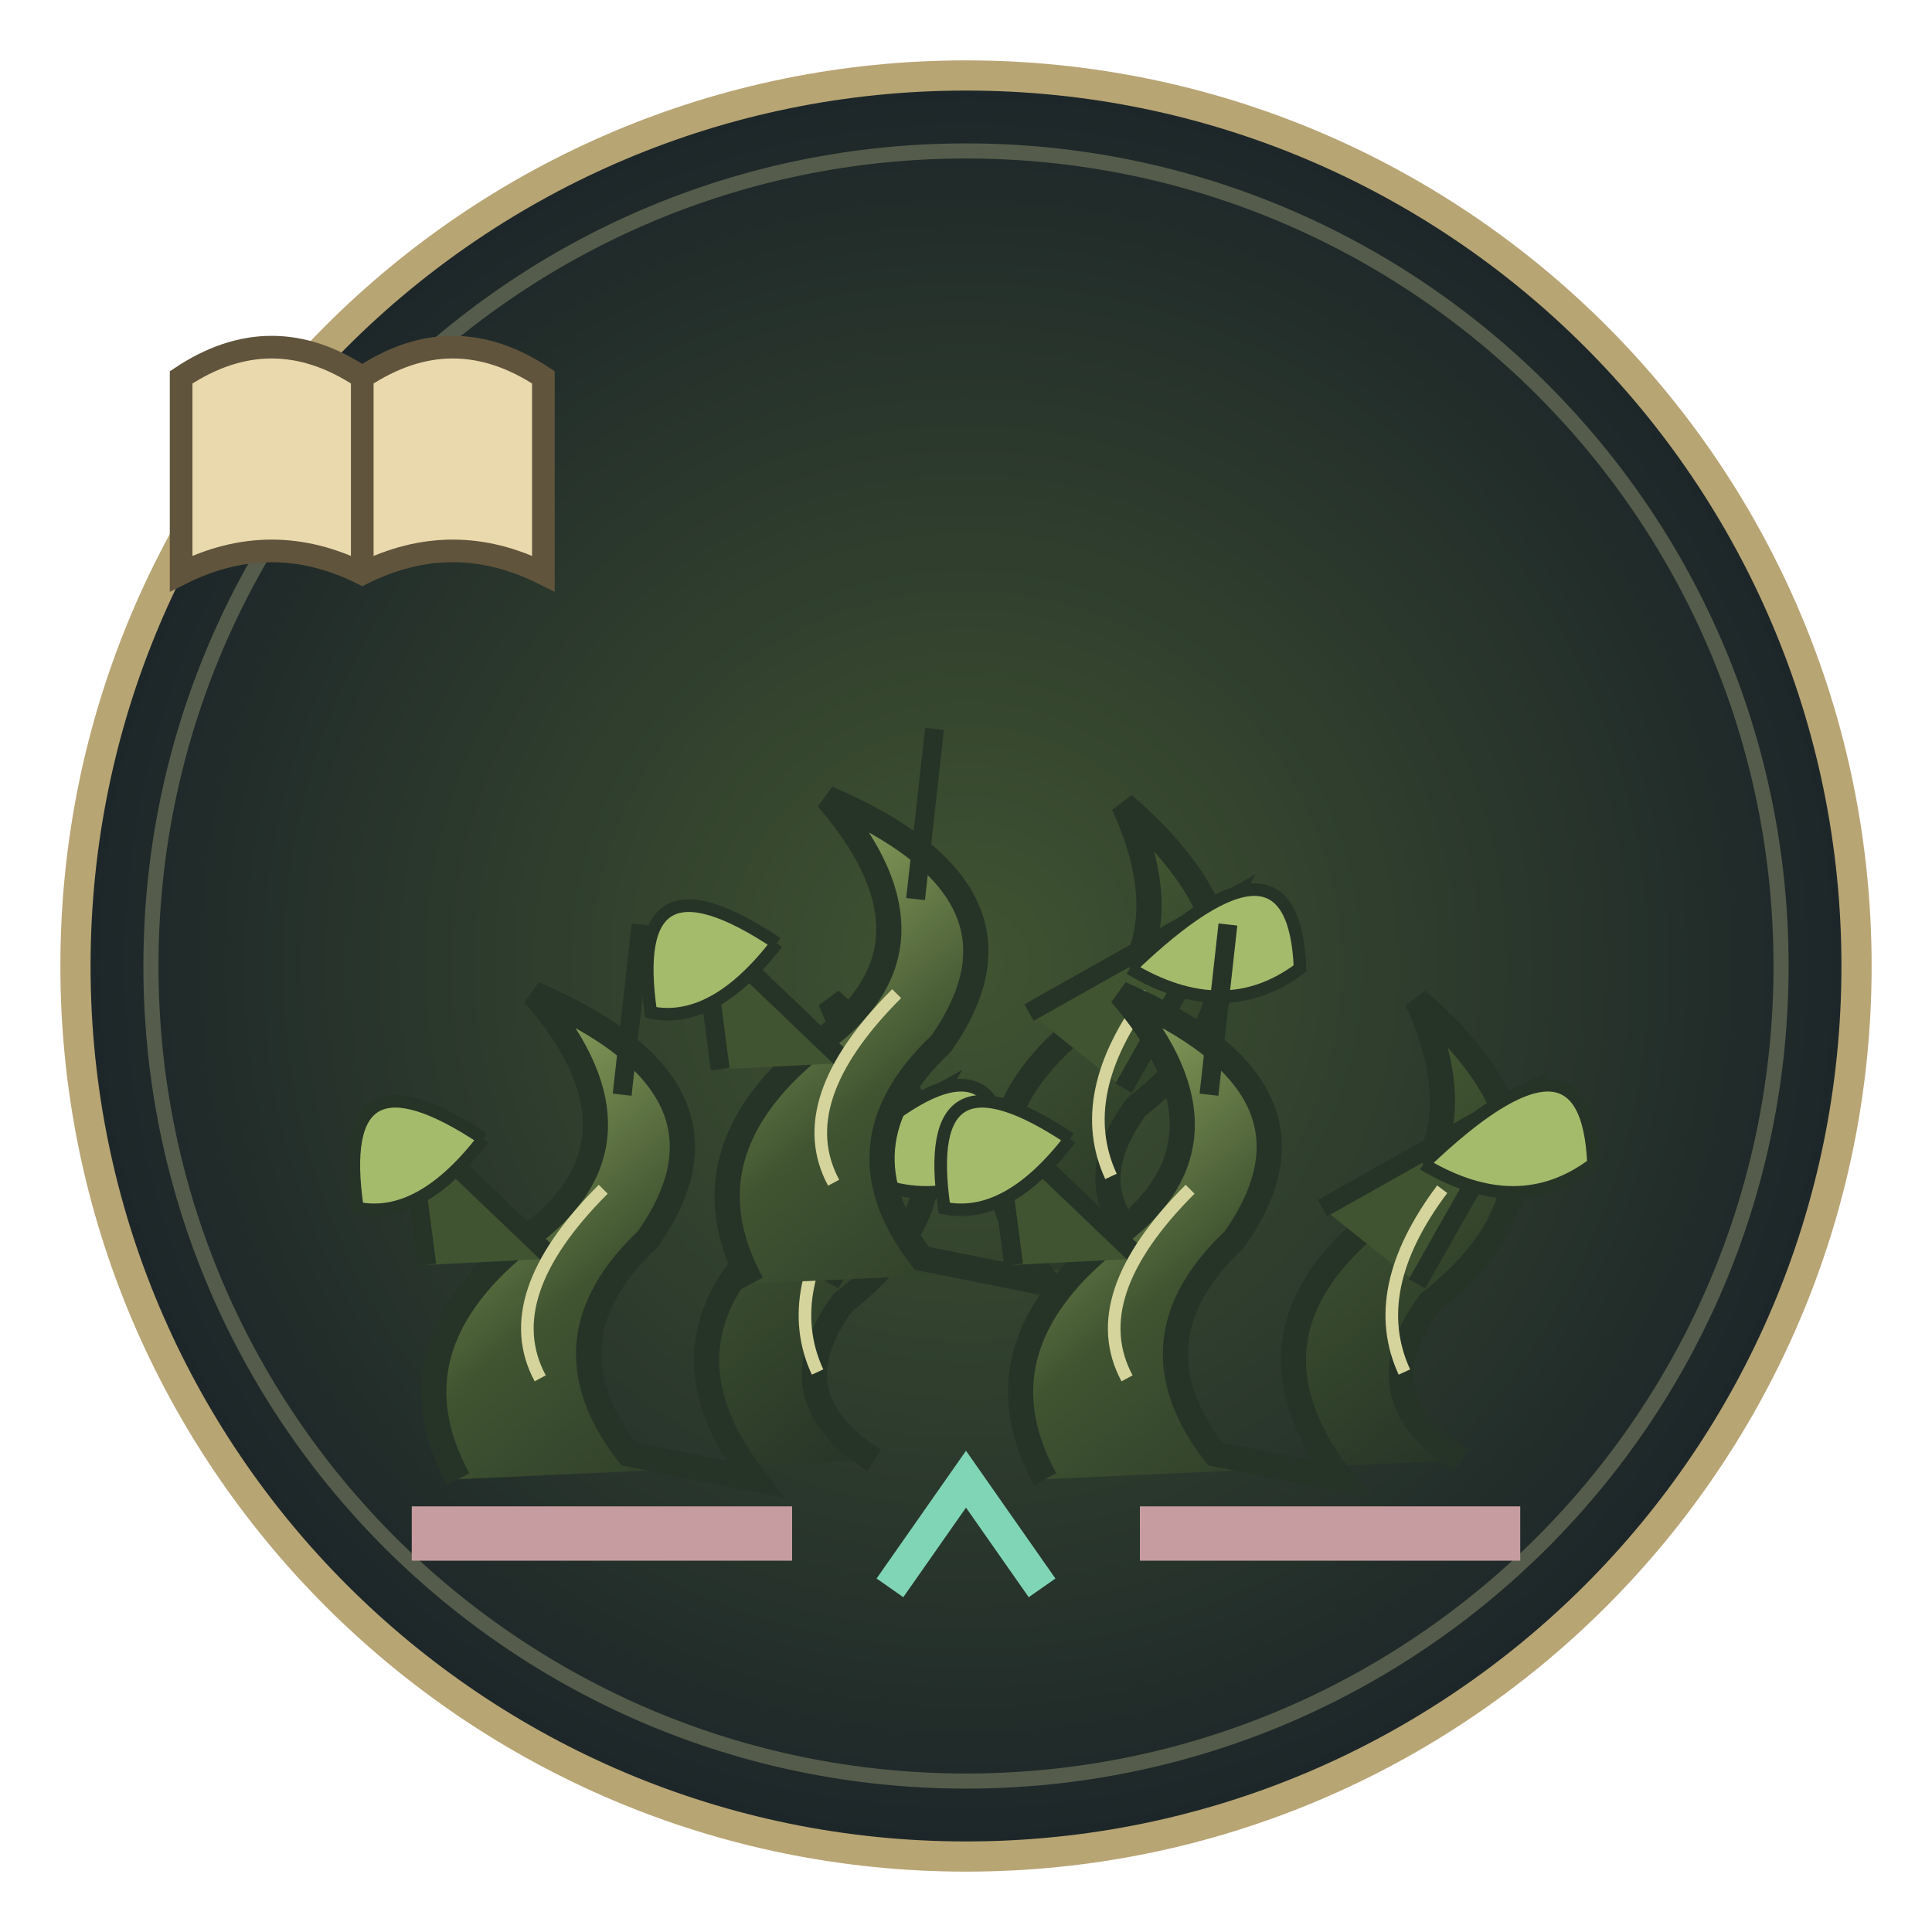
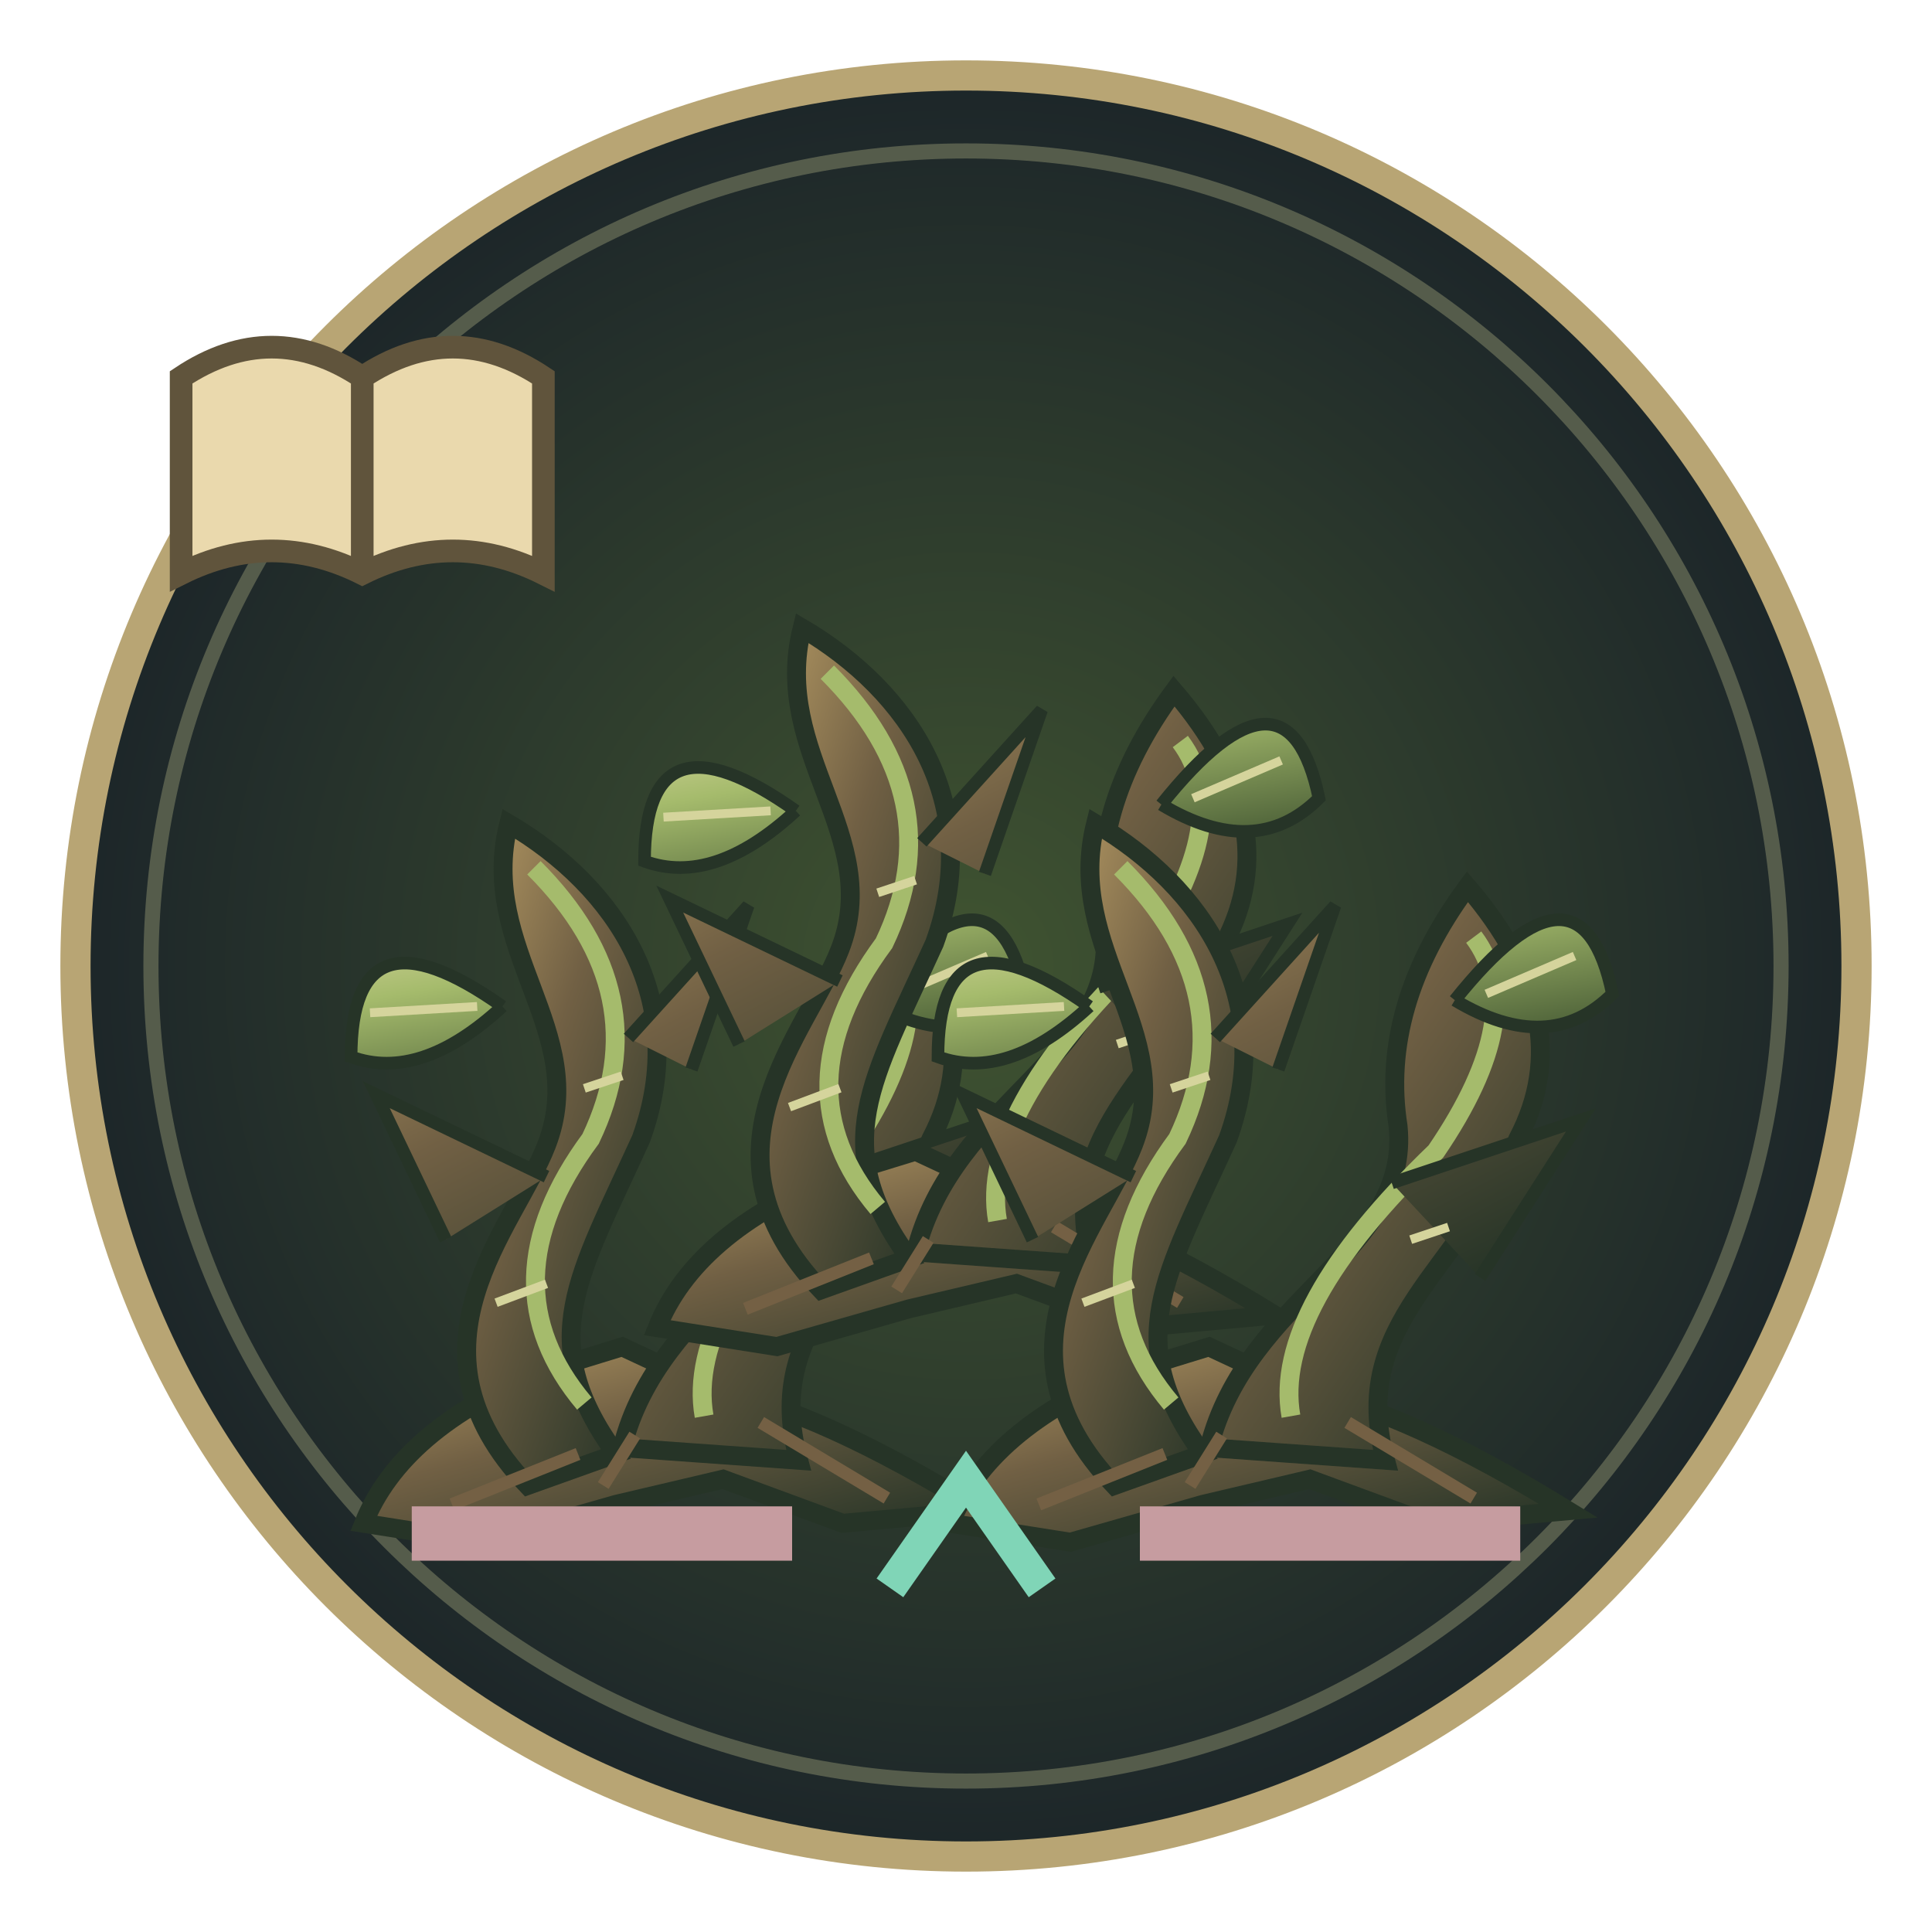
<svg xmlns="http://www.w3.org/2000/svg" viewBox="0 0 128 128">
  <defs>
    <radialGradient id="bg">
      <stop stop-color="#405431" />
      <stop offset="1" stop-color="#1c2529" />
    </radialGradient>
    <linearGradient id="body" x2=".85" y2="1">
      <stop stop-color="#a5bb6c" />
      <stop offset=".5" stop-color="#405431" />
      <stop offset="1" stop-color="#263427" />
    </linearGradient>
+     <linearGradient id="wood" x1="0" y1="0" x2=".85" y2="1">
+       <stop stop-color="#b59a64" />
+       <stop offset=".42" stop-color="#716044" />
+       <stop offset="1" stop-color="#263427" />
+     </linearGradient>
+     <linearGradient id="leaf" x1="0" y1="0" x2=".8" y2="1">
+       <stop stop-color="#d5d49c" />
+       <stop offset=".35" stop-color="#a5bb6c" />
+       <stop offset="1" stop-color="#405431" />
+     </linearGradient>
+     <linearGradient id="metal" x1="0" y1="0" x2=".85" y2="1">
+       <stop stop-color="#ece2c5" />
+       <stop offset=".28" stop-color="#a5a49b" />
+       <stop offset=".52" stop-color="#5c626b" />
+       <stop offset=".72" stop-color="#929193" />
+       <stop offset="1" stop-color="#263427" />
+     </linearGradient>
+     <linearGradient id="bone" x1="0" y1="0" x2=".8" y2="1">
+       <stop stop-color="#fff1ce" />
+       <stop offset=".38" stop-color="#d2c7ad" />
+       <stop offset=".76" stop-color="#a89b8d" />
+       <stop offset="1" stop-color="#405431" />
+     </linearGradient>
+     <radialGradient id="core">
+       <stop stop-color="#d5d49c" />
+       <stop offset=".3" stop-color="#a5bb6c" />
+       <stop offset=".65" stop-color="#746044" />
+       <stop offset="1" stop-color="#263427" />
+     </radialGradient>
+     <radialGradient id="void">
+       <stop stop-color="#746044" />
+       <stop offset=".42" stop-color="#405431" />
+       <stop offset="1" stop-color="#111621" />
+     </radialGradient>
+     <linearGradient id="spirit" x1="0" y1="0" x2=".35" y2="1">
+       <stop stop-color="#d5d49c" />
+       <stop offset=".32" stop-color="#a5bb6c" />
+       <stop offset=".68" stop-color="#746044" />
+       <stop offset="1" stop-color="#405431" stop-opacity=".12" />
+     </linearGradient>
  </defs>
  <circle cx="64" cy="64" r="59" fill="url(#bg)" stroke="#b8a574" stroke-width="2" />
  <circle cx="64" cy="64" r="54" fill="none" stroke="#d5d49c" opacity=".3" />
  <g transform="translate(64 98) scale(.72)">
    <g transform="translate(-27,0) scale(.58)">
-       <path d="M-34 0 Q-46-22-21-40 Q-3-55-22-77 Q13-62-4-38 Q-21-22-7-4L13 0Q-4-22 17-40Q36-52 25-76Q55-50 27-28Q16-13 32-3" fill="url(#body)" stroke="#263427" stroke-width="4" />
-       <path d="M-19-35L-42-57L-39-34M10-43L42-61L25-31M-8-61L-5-88" fill="#405431" stroke="#263427" stroke-width="3" />
-       <path d="M-21-16Q-28-29-11-46M23-17Q17-30 29-46" fill="none" stroke="#d5d49c" stroke-width="2" />
-       <path d="M-30-54Q-54-70-50-43Q-40-41-30-54M26-50Q52-75 53-50Q41-41 26-50" fill="#a5bb6c" stroke="#263427" stroke-width="2" />
+       <path d="M-49 7Q-43-8-21-17L-8-21L7-14Q23-11 49 5L27 7L8 0L-9 4L-30 10Z" fill="url(#wood)" stroke="#263427" stroke-width="3" />
+       <path d="M-23 1C-44-21-25-40-20-53C-13-71-31-84-26-104C-9-94 3-76-5-54C-15-32-22-22-9-4Z" fill="url(#wood)" stroke="#263427" stroke-width="3" />
+       <path d="M-8-5C-2-29 24-36 22-56Q19-75 33-94Q51-73 41-54C32-33 14-25 20-3Z" fill="url(#wood)" stroke="#263427" stroke-width="3" />
+       <path d="M-14-12Q-30-31-13-54Q-2-77-22-97M5-10Q2-27 28-52Q43-74 34-86" fill="none" stroke="#a5bb6c" stroke-width="3" />
+       <path d="M-20-48L-47-61L-36-38M21-47L51-57L35-32M-7-70L12-91L3-65" fill="url(#wood)" stroke="#263427" stroke-width="2" />
+       <path d="M-27-75Q-51-92-51-67Q-40-63-27-75M31-76Q51-101 56-77Q46-67 31-76" fill="url(#leaf)" stroke="#263427" stroke-width="2" />
+       <path d="M-48-74L-31-75M36-77L50-83M-28-28L-20-31M-14-62L-8-64M24-38L30-40" fill="none" stroke="#d5d49c" stroke-width="1.4" />
+       <path d="M-15-4L-35 4M-6-7L-11 1M14-9L34 3" stroke="#746044" stroke-width="2" />
    </g>
    <g transform="translate(0,-18) scale(.58)">
-       <path d="M-34 0 Q-46-22-21-40 Q-3-55-22-77 Q13-62-4-38 Q-21-22-7-4L13 0Q-4-22 17-40Q36-52 25-76Q55-50 27-28Q16-13 32-3" fill="url(#body)" stroke="#263427" stroke-width="4" />
-       <path d="M-19-35L-42-57L-39-34M10-43L42-61L25-31M-8-61L-5-88" fill="#405431" stroke="#263427" stroke-width="3" />
-       <path d="M-21-16Q-28-29-11-46M23-17Q17-30 29-46" fill="none" stroke="#d5d49c" stroke-width="2" />
-       <path d="M-30-54Q-54-70-50-43Q-40-41-30-54M26-50Q52-75 53-50Q41-41 26-50" fill="#a5bb6c" stroke="#263427" stroke-width="2" />
+       <path d="M-49 7Q-43-8-21-17L-8-21L7-14Q23-11 49 5L27 7L8 0L-9 4L-30 10Z" fill="url(#wood)" stroke="#263427" stroke-width="3" />
+       <path d="M-23 1C-44-21-25-40-20-53C-13-71-31-84-26-104C-9-94 3-76-5-54C-15-32-22-22-9-4Z" fill="url(#wood)" stroke="#263427" stroke-width="3" />
+       <path d="M-8-5C-2-29 24-36 22-56Q19-75 33-94Q51-73 41-54C32-33 14-25 20-3Z" fill="url(#wood)" stroke="#263427" stroke-width="3" />
+       <path d="M-14-12Q-30-31-13-54Q-2-77-22-97M5-10Q2-27 28-52Q43-74 34-86" fill="none" stroke="#a5bb6c" stroke-width="3" />
+       <path d="M-20-48L-47-61L-36-38M21-47L51-57L35-32M-7-70L12-91L3-65" fill="url(#wood)" stroke="#263427" stroke-width="2" />
+       <path d="M-27-75Q-51-92-51-67Q-40-63-27-75M31-76Q51-101 56-77Q46-67 31-76" fill="url(#leaf)" stroke="#263427" stroke-width="2" />
+       <path d="M-48-74L-31-75M36-77L50-83M-28-28L-20-31M-14-62L-8-64M24-38L30-40" fill="none" stroke="#d5d49c" stroke-width="1.4" />
+       <path d="M-15-4L-35 4M-6-7L-11 1M14-9L34 3" stroke="#746044" stroke-width="2" />
    </g>
    <g transform="translate(27,0) scale(.58)">
-       <path d="M-34 0 Q-46-22-21-40 Q-3-55-22-77 Q13-62-4-38 Q-21-22-7-4L13 0Q-4-22 17-40Q36-52 25-76Q55-50 27-28Q16-13 32-3" fill="url(#body)" stroke="#263427" stroke-width="4" />
-       <path d="M-19-35L-42-57L-39-34M10-43L42-61L25-31M-8-61L-5-88" fill="#405431" stroke="#263427" stroke-width="3" />
-       <path d="M-21-16Q-28-29-11-46M23-17Q17-30 29-46" fill="none" stroke="#d5d49c" stroke-width="2" />
-       <path d="M-30-54Q-54-70-50-43Q-40-41-30-54M26-50Q52-75 53-50Q41-41 26-50" fill="#a5bb6c" stroke="#263427" stroke-width="2" />
+       <path d="M-49 7Q-43-8-21-17L-8-21L7-14Q23-11 49 5L27 7L8 0L-9 4L-30 10Z" fill="url(#wood)" stroke="#263427" stroke-width="3" />
+       <path d="M-23 1C-44-21-25-40-20-53C-13-71-31-84-26-104C-9-94 3-76-5-54C-15-32-22-22-9-4Z" fill="url(#wood)" stroke="#263427" stroke-width="3" />
+       <path d="M-8-5C-2-29 24-36 22-56Q19-75 33-94Q51-73 41-54C32-33 14-25 20-3Z" fill="url(#wood)" stroke="#263427" stroke-width="3" />
+       <path d="M-14-12Q-30-31-13-54Q-2-77-22-97M5-10Q2-27 28-52Q43-74 34-86" fill="none" stroke="#a5bb6c" stroke-width="3" />
+       <path d="M-20-48L-47-61L-36-38M21-47L51-57L35-32M-7-70L12-91L3-65" fill="url(#wood)" stroke="#263427" stroke-width="2" />
+       <path d="M-27-75Q-51-92-51-67Q-40-63-27-75M31-76Q51-101 56-77Q46-67 31-76" fill="url(#leaf)" stroke="#263427" stroke-width="2" />
+       <path d="M-48-74L-31-75M36-77L50-83M-28-28L-20-31M-14-62L-8-64M24-38L30-40" fill="none" stroke="#d5d49c" stroke-width="1.4" />
+       <path d="M-15-4L-35 4M-6-7L-11 1M14-9L34 3" stroke="#746044" stroke-width="2" />
    </g>
    <path d="M-51 5L-16 5M16 5L51 5" stroke="#c69ca0" stroke-width="5" />
    <path d="M-7 10L0 0L7 10" fill="none" stroke="#80d5b7" stroke-width="3" />
  </g>
  <path d="M24 25q6-4 12 0v13q-6-3-12 0-6-3-12 0V25q6-4 12 0Zm0 0v13" fill="#ead9ad" stroke="#60543c" stroke-width="1.5" />
</svg>
